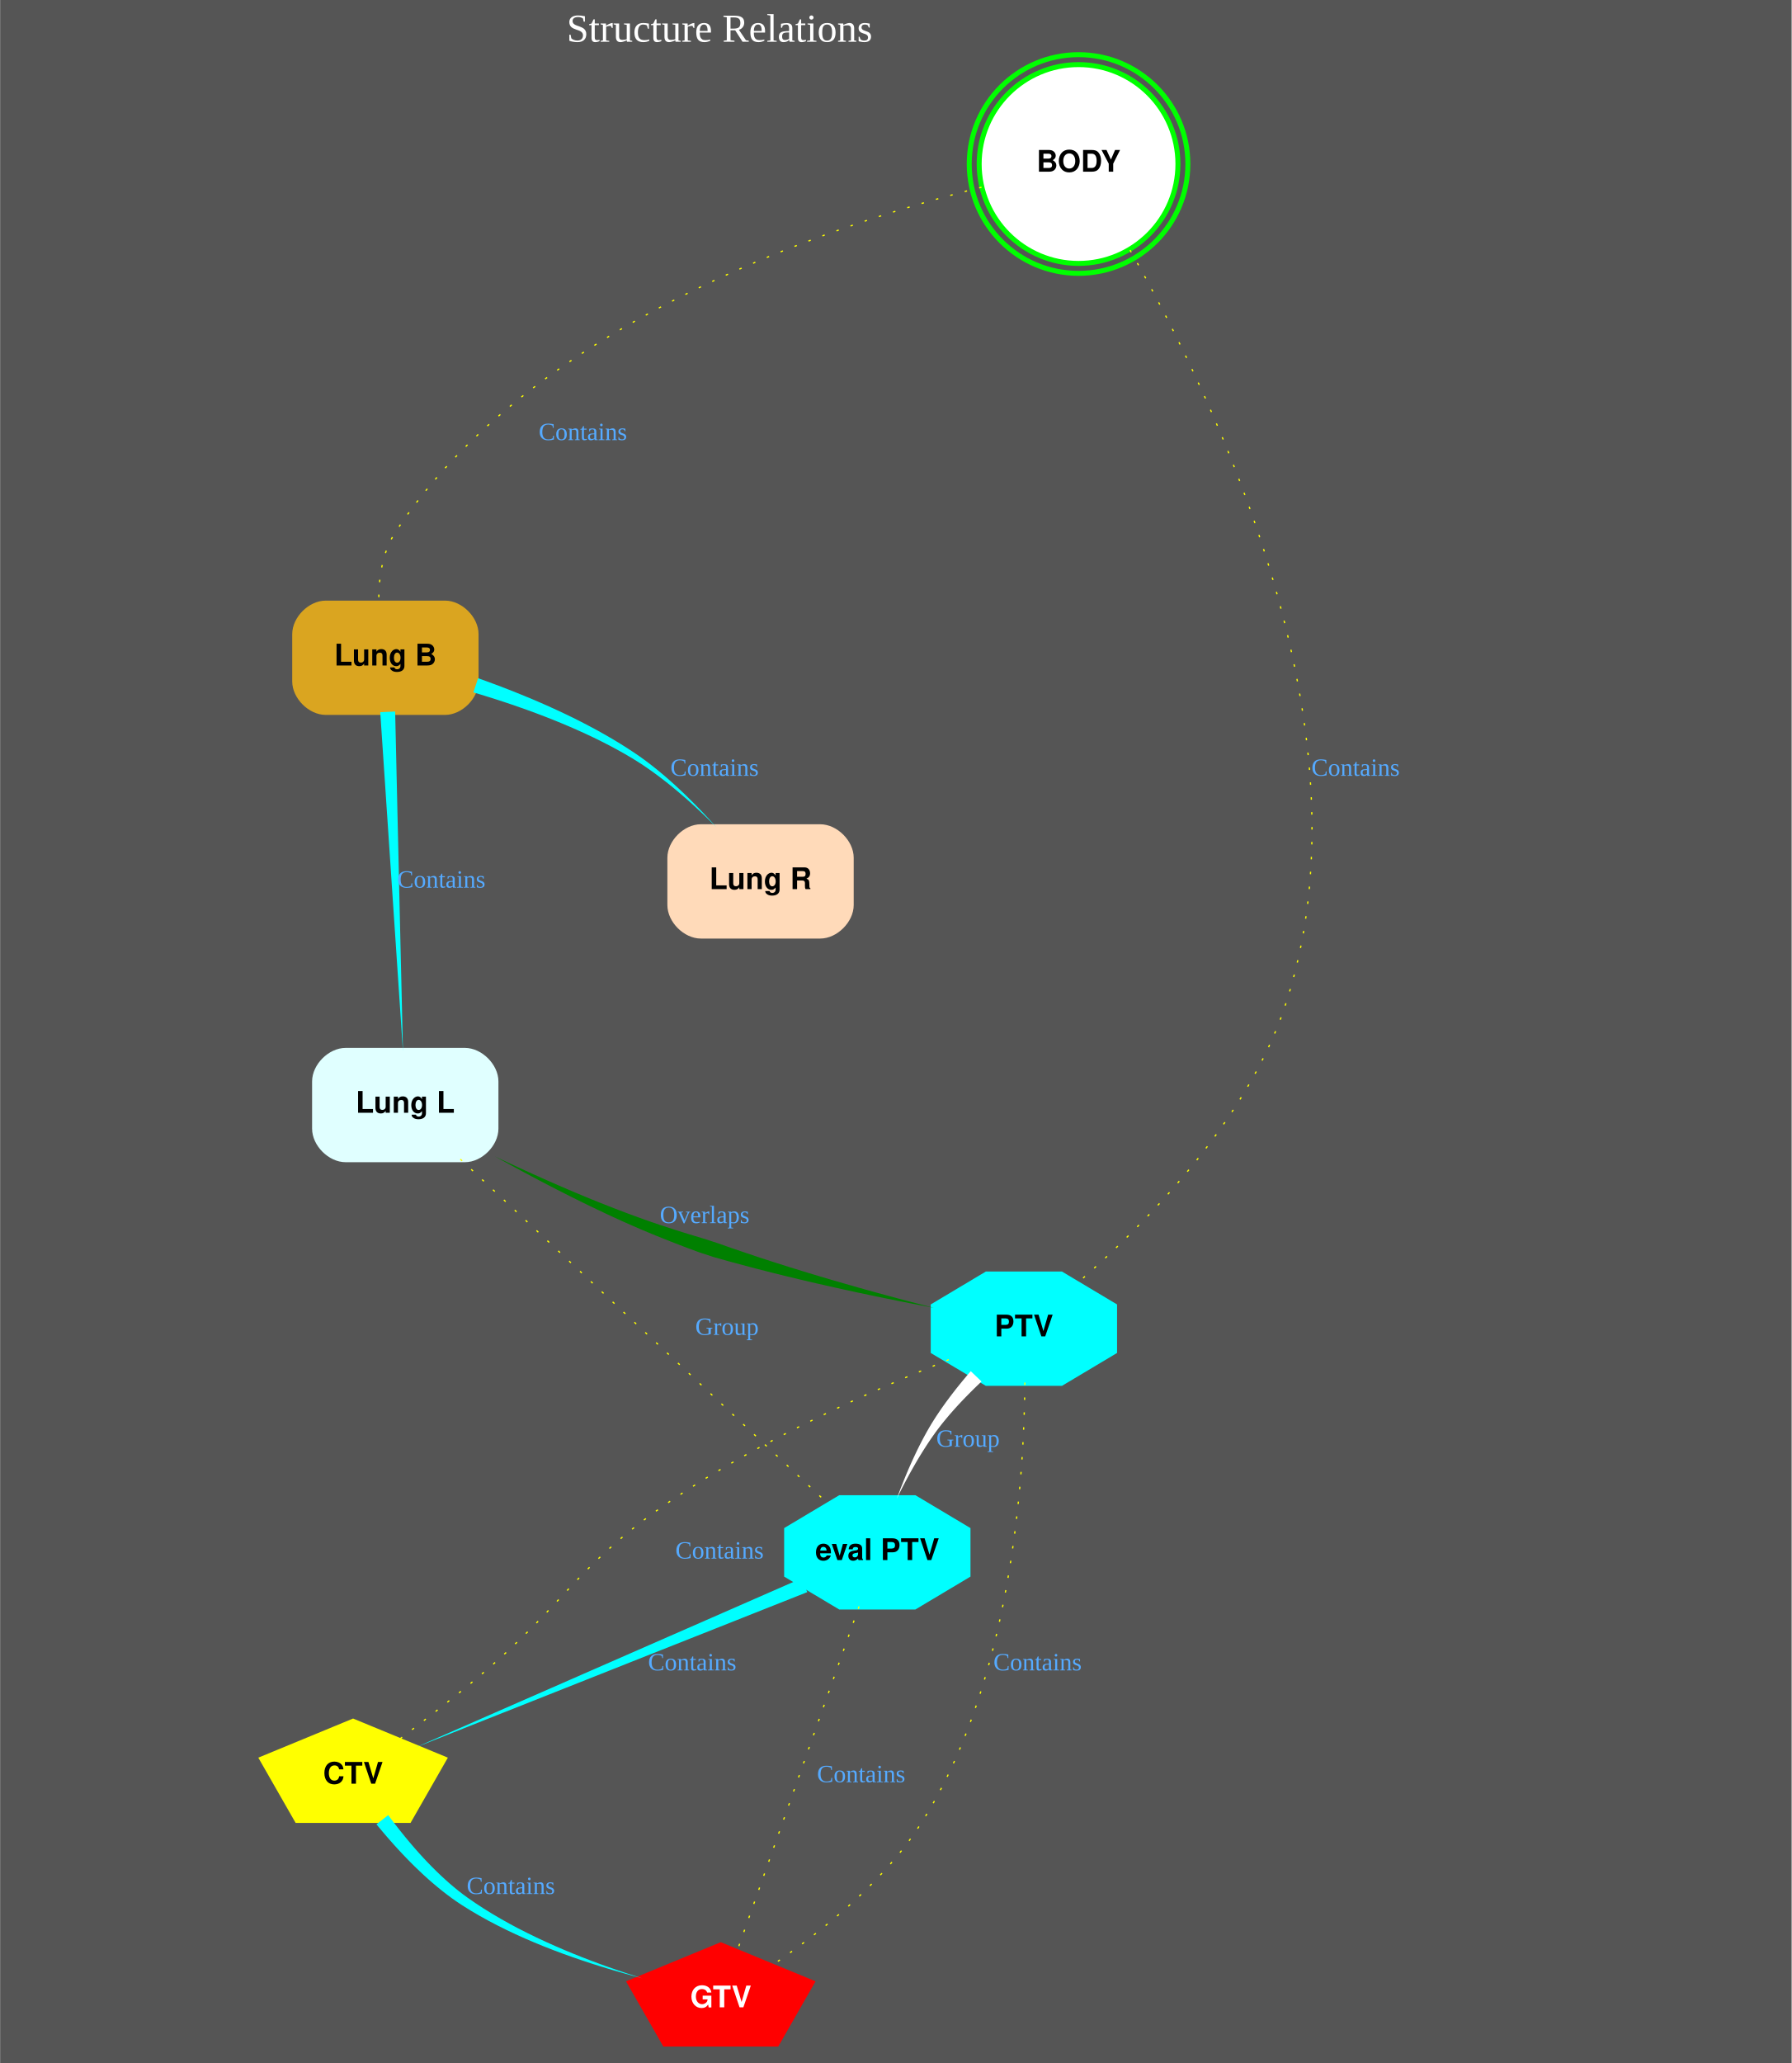
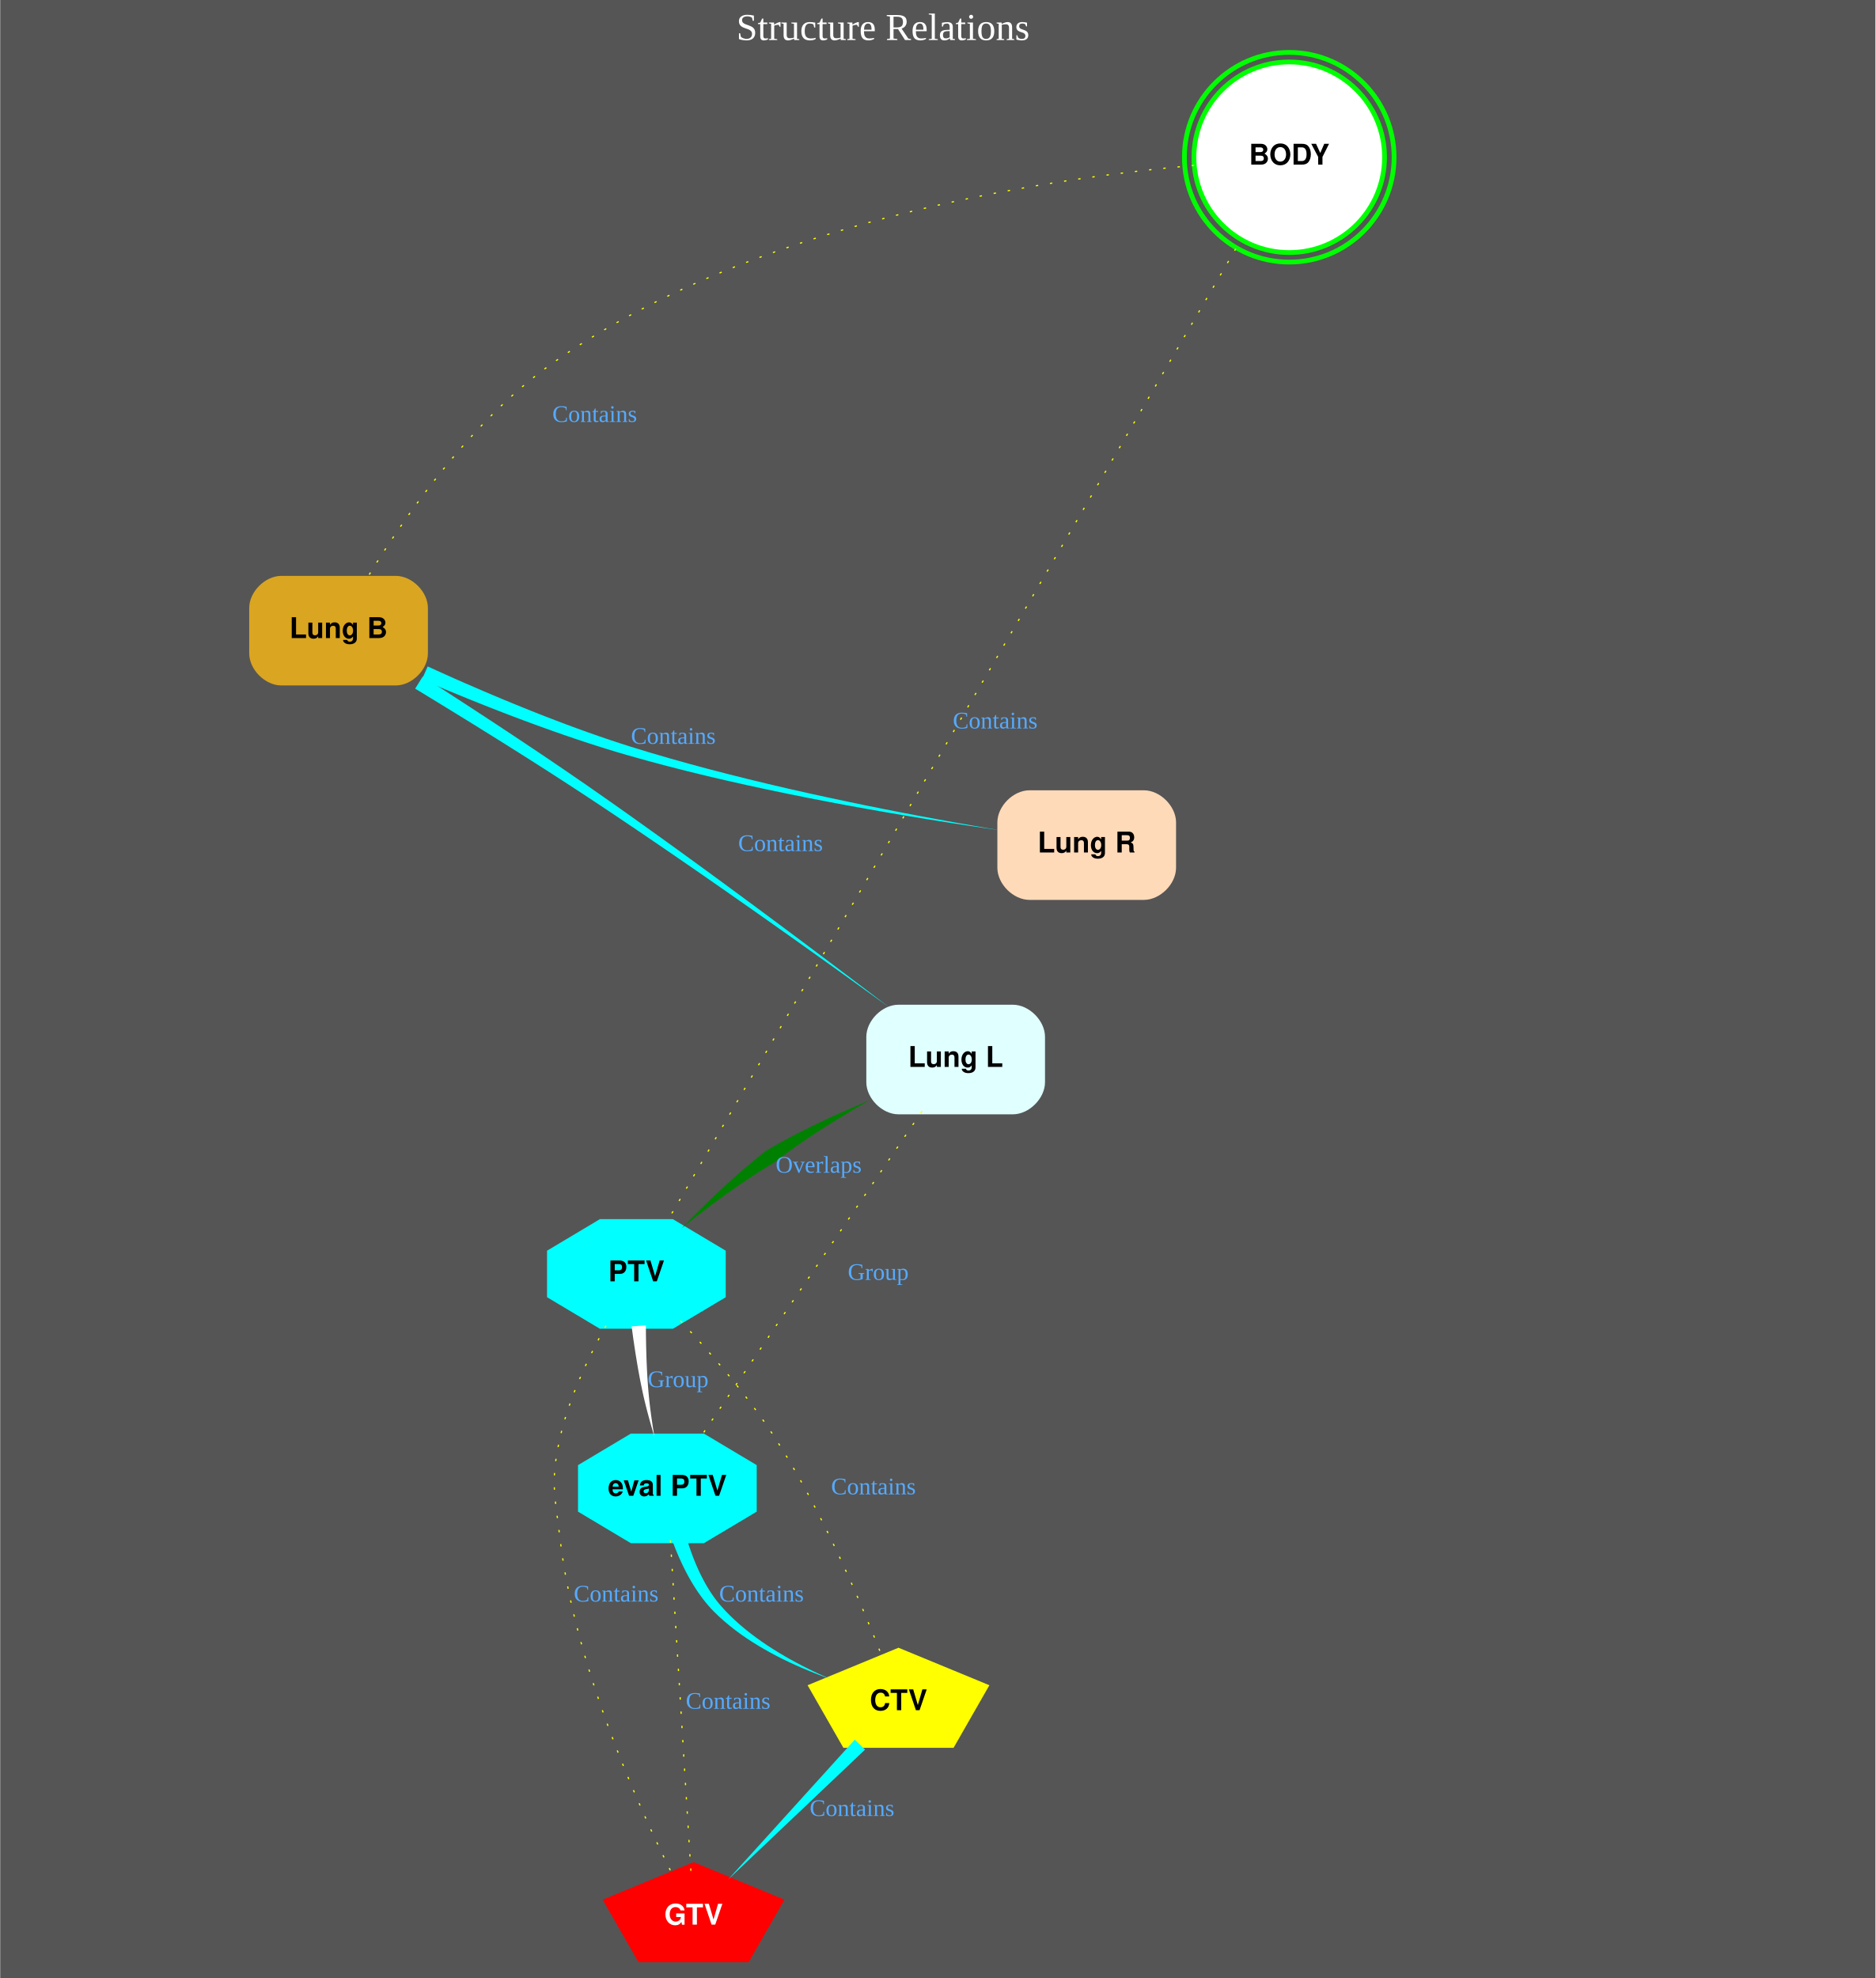
- <svg xmlns="http://www.w3.org/2000/svg" xmlns:xlink="http://www.w3.org/1999/xlink" width="721pt" height="830pt" viewBox="0.00 0.00 721.06 830.20">
+ <svg xmlns="http://www.w3.org/2000/svg" xmlns:xlink="http://www.w3.org/1999/xlink" width="787pt" height="830pt" viewBox="0.00 0.00 787.00 830.20">
  <g id="graph0" class="graph" transform="scale(1 1) rotate(0) translate(4 826.2)">
-     <polygon fill="#555555" stroke="transparent" points="-4,4 -4,-826.2 717.06,-826.2 717.06,4 -4,4" />
-     <text text-anchor="middle" x="285.56" y="-809.4" font-family="Helvetica,,Arial,sans-serif" font-size="16.00" fill="white">Structure Relations</text>
+     <polygon fill="#555555" stroke="transparent" points="-4,4 -4,-826.2 783,-826.2 783,4 -4,4" />
+     <text text-anchor="middle" x="366.5" y="-809.4" font-family="Helvetica,,Arial,sans-serif" font-size="16.00" fill="white">Structure Relations</text>
    <g id="node1" class="node">
      <g id="a_node1">
        <a xlink:title="ID: BODY&#13;ROI: 1&#13;&#13;DICOM Type EXTERNAL&#13;Code: BODY&#13;Label: Body&#13;Scheme: 99VMS_STRUCTCODE&#13;Volume: 28951.626 cc&#13;Length: 33.8 cm&#13;Range: (&#13;10.6cm, -23.2cm)">
-           <ellipse fill="white" stroke="#00ff00" stroke-width="2" cx="430.06" cy="-760.2" rx="40" ry="40" />
-           <ellipse fill="none" stroke="#00ff00" stroke-width="2" cx="430.06" cy="-760.2" rx="44" ry="44" />
-           <text text-anchor="middle" x="430.06" y="-757.1" font-family="Helvetica,sans-Serif" font-weight="bold" font-size="12.00" fill="#000000">BODY</text>
+           <ellipse fill="white" stroke="#00ff00" stroke-width="2" cx="537" cy="-760.2" rx="40" ry="40" />
+           <ellipse fill="none" stroke="#00ff00" stroke-width="2" cx="537" cy="-760.2" rx="44" ry="44" />
+           <text text-anchor="middle" x="537" y="-757.1" font-family="Helvetica,sans-Serif" font-weight="bold" font-size="12.00" fill="#000000">BODY</text>
        </a>
      </g>
    </g>
    <g id="node2" class="node">
      <g id="a_node2">
-         <a xlink:title="ID: Lung L&#13;ROI: 26&#13;&#13;DICOM Type ORGAN&#13;Code: 7310&#13;Label: Left lung&#13;Scheme: FMA&#13;Volume: 1776 cc&#13;Length: 24.2 cm&#13;Range: (5.8cm, -18.4cm)">
-           <path fill="#e0ffff" stroke="#e0ffff" stroke-width="3" d="M183.06,-403C183.06,-403 135.06,-403 135.06,-403 129.06,-403 123.06,-397 123.06,-391 123.06,-391 123.06,-372 123.06,-372 123.06,-366 129.06,-360 135.06,-360 135.06,-360 183.06,-360 183.06,-360 189.06,-360 195.06,-366 195.06,-372 195.06,-372 195.06,-391 195.06,-391 195.06,-397 189.06,-403 183.06,-403" />
-           <text text-anchor="middle" x="159.06" y="-378.4" font-family="Helvetica,sans-Serif" font-weight="bold" font-size="12.00" fill="#000000">Lung L</text>
+         <a xlink:title="ID: GTV&#13;ROI: 38&#13;&#13;DICOM Type GTV&#13;Code: GTVp&#13;Label: Primary Gross Tumor Volume&#13;Scheme: 99VMS_STRUCTCODE&#13;Volume: 8.03 cc&#13;Length: 2.6 &#13;cm&#13;Range: (-0.4cm, -3cm)">
+           <polygon fill="#ff0000" stroke="#ff0000" stroke-width="3" points="323,-28.14 287,-43 251,-28.14 264.75,-4.11 309.25,-4.11 323,-28.14" />
+           <text text-anchor="middle" x="287" y="-18.4" font-family="Helvetica,sans-Serif" font-weight="bold" font-size="12.00" fill="#ffffff">GTV</text>
        </a>
      </g>
    </g>
    <g id="node3" class="node">
      <g id="a_node3">
-         <a xlink:title="ID: Lung R&#13;ROI: 27&#13;&#13;DICOM Type ORGAN&#13;Code: 7309&#13;Label: Right lung&#13;Scheme: FMA&#13;Volume: 2556.676 cc&#13;Length: 23.8 cm&#13;Range: (6.6cm, &#13;-17.2cm)">
-           <path fill="#ffdab9" stroke="#ffdab9" stroke-width="3" d="M326.06,-493C326.06,-493 278.06,-493 278.06,-493 272.06,-493 266.06,-487 266.06,-481 266.06,-481 266.06,-462 266.06,-462 266.06,-456 272.06,-450 278.06,-450 278.06,-450 326.06,-450 326.06,-450 332.06,-450 338.06,-456 338.06,-462 338.06,-462 338.06,-481 338.06,-481 338.06,-487 332.06,-493 326.06,-493" />
-           <text text-anchor="middle" x="302.06" y="-468.4" font-family="Helvetica,sans-Serif" font-weight="bold" font-size="12.00" fill="#000000">Lung R</text>
+         <a xlink:title="ID: CTV&#13;ROI: 24&#13;&#13;DICOM Type GTV&#13;Code: ITV&#13;Label: Internal Target Volume&#13;Scheme: 99VMS_STRUCTCODE&#13;Volume: 34.45 cc&#13;Length: 3.6 cm&#13;&#13;Range: (0cm, -3.6cm)">
+           <polygon fill="#ffff00" stroke="#ffff00" stroke-width="3" points="409,-118.14 373,-133 337,-118.14 350.75,-94.11 395.25,-94.11 409,-118.14" />
+           <text text-anchor="middle" x="373" y="-108.4" font-family="Helvetica,sans-Serif" font-weight="bold" font-size="12.00" fill="#000000">CTV</text>
        </a>
      </g>
    </g>
    <g id="node4" class="node">
      <g id="a_node4">
-         <a xlink:title="ID: Lung B&#13;ROI: 25&#13;&#13;DICOM Type ORGAN&#13;Code: 68877&#13;Label: Pair of lungs&#13;Scheme: FMA&#13;Volume: 4332.676 cc&#13;Length: 25 cm&#13;Range: (6.6cm, &#13;-18.4cm)">
-           <path fill="#daa520" stroke="#daa520" stroke-width="3" d="M175.06,-583C175.06,-583 127.06,-583 127.06,-583 121.06,-583 115.06,-577 115.06,-571 115.06,-571 115.06,-552 115.06,-552 115.06,-546 121.06,-540 127.06,-540 127.06,-540 175.06,-540 175.06,-540 181.06,-540 187.06,-546 187.06,-552 187.06,-552 187.06,-571 187.06,-571 187.06,-577 181.06,-583 175.06,-583" />
-           <text text-anchor="middle" x="151.06" y="-558.4" font-family="Helvetica,sans-Serif" font-weight="bold" font-size="12.00" fill="#000000">Lung B</text>
+         <a xlink:title="ID: PTV&#13;ROI: 30&#13;&#13;DICOM Type PTV&#13;Code: PTVp&#13;Label: Primary Planning Target Volume&#13;Scheme: 99VMS_STRUCTCODE&#13;Volume: 74.649 cc&#13;Length: &#13;4.6 cm&#13;Range: (0.6cm, -4.0cm)">
+           <polygon fill="#00ffff" stroke="#00ffff" stroke-width="3" points="299,-282.59 299,-300.41 277.91,-313 248.09,-313 227,-300.41 227,-282.59 248.09,-270 277.91,-270 299,-282.59" />
+           <text text-anchor="middle" x="263" y="-288.4" font-family="Helvetica,sans-Serif" font-weight="bold" font-size="12.00" fill="#000000">PTV</text>
        </a>
      </g>
    </g>
-     <g id="edge3" class="edge">
-       <path fill="none" stroke="yellow" stroke-width="0.5" stroke-dasharray="1,5" d="M391,-750.85C329.13,-735.36 209.96,-695.8 155.06,-612 149.58,-603.63 148.24,-592.69 148.42,-583.21" />
-       <text text-anchor="middle" x="230.56" y="-649.1" font-family="Times New Roman,serif" font-size="10.00" fill="#55aaff">Contains</text>
+     <g id="edge29" class="edge">
+       <path fill="none" stroke="yellow" stroke-width="0.5" stroke-dasharray="1,5" d="M514.58,-721.84C459.43,-627.5 318.55,-386.52 275.61,-313.07" />
+       <text text-anchor="middle" x="413.59" y="-520.46" font-family="Times New Roman,serif" font-size="10.00" fill="#55aaff">Contains</text>
+     </g>
+     <g id="node5" class="node">
+       <g id="a_node5">
+         <a xlink:title="ID: eval PTV&#13;ROI: 41&#13;&#13;DICOM Type PTV&#13;Code: PTVp&#13;Label: Primary Planning Target Volume&#13;Scheme: 99VMS_STRUCTCODE&#13;Volume: 74.649 cc&#13;&#13;Length: 4.6 cm&#13;Range: (0.6cm, -4.0cm)">
+           <polygon fill="#00ffff" stroke="#00ffff" stroke-width="3" points="312,-192.59 312,-210.41 290.91,-223 261.09,-223 240,-210.41 240,-192.59 261.09,-180 290.91,-180 312,-192.59" />
+           <text text-anchor="middle" x="276" y="-198.4" font-family="Helvetica,sans-Serif" font-weight="bold" font-size="12.00" fill="#000000">eval PTV</text>
+         </a>
+       </g>
    </g>
    <g id="node6" class="node">
      <g id="a_node6">
-         <a xlink:title="ID: GTV&#13;ROI: 38&#13;&#13;DICOM Type GTV&#13;Code: GTVp&#13;Label: Primary Gross Tumor Volume&#13;Scheme: 99VMS_STRUCTCODE&#13;Volume: 8.03 cc&#13;Length: 2.6 &#13;cm&#13;Range: (-0.4cm, -3cm)">
-           <polygon fill="#ff0000" stroke="#ff0000" stroke-width="3" points="322.06,-28.14 286.06,-43 250.06,-28.14 263.81,-4.11 308.31,-4.11 322.06,-28.14" />
-           <text text-anchor="middle" x="286.06" y="-18.4" font-family="Helvetica,sans-Serif" font-weight="bold" font-size="12.00" fill="#ffffff">GTV</text>
+         <a xlink:title="ID: Lung L&#13;ROI: 26&#13;&#13;DICOM Type ORGAN&#13;Code: 7310&#13;Label: Left lung&#13;Scheme: FMA&#13;Volume: 1776 cc&#13;Length: 24.2 cm&#13;Range: (5.8cm, -18.4cm)">
+           <path fill="#e0ffff" stroke="#e0ffff" stroke-width="3" d="M421,-403C421,-403 373,-403 373,-403 367,-403 361,-397 361,-391 361,-391 361,-372 361,-372 361,-366 367,-360 373,-360 373,-360 421,-360 421,-360 427,-360 433,-366 433,-372 433,-372 433,-391 433,-391 433,-397 427,-403 421,-403" />
+           <text text-anchor="middle" x="397" y="-378.4" font-family="Helvetica,sans-Serif" font-weight="bold" font-size="12.00" fill="#000000">Lung L</text>
        </a>
      </g>
    </g>
    <g id="node7" class="node">
      <g id="a_node7">
-         <a xlink:title="ID: CTV&#13;ROI: 24&#13;&#13;DICOM Type GTV&#13;Code: ITV&#13;Label: Internal Target Volume&#13;Scheme: 99VMS_STRUCTCODE&#13;Volume: 34.45 cc&#13;Length: 3.6 cm&#13;&#13;Range: (0cm, -3.6cm)">
-           <polygon fill="#ffff00" stroke="#ffff00" stroke-width="3" points="174.06,-118.14 138.06,-133 102.06,-118.14 115.81,-94.11 160.31,-94.11 174.06,-118.14" />
-           <text text-anchor="middle" x="138.06" y="-108.4" font-family="Helvetica,sans-Serif" font-weight="bold" font-size="12.00" fill="#000000">CTV</text>
+         <a xlink:title="ID: Lung R&#13;ROI: 27&#13;&#13;DICOM Type ORGAN&#13;Code: 7309&#13;Label: Right lung&#13;Scheme: FMA&#13;Volume: 2556.676 cc&#13;Length: 23.8 cm&#13;Range: (6.6cm, &#13;-17.2cm)">
+           <path fill="#ffdab9" stroke="#ffdab9" stroke-width="3" d="M476,-493C476,-493 428,-493 428,-493 422,-493 416,-487 416,-481 416,-481 416,-462 416,-462 416,-456 422,-450 428,-450 428,-450 476,-450 476,-450 482,-450 488,-456 488,-462 488,-462 488,-481 488,-481 488,-487 482,-493 476,-493" />
+           <text text-anchor="middle" x="452" y="-468.4" font-family="Helvetica,sans-Serif" font-weight="bold" font-size="12.00" fill="#000000">Lung R</text>
        </a>
      </g>
    </g>
    <g id="node8" class="node">
      <g id="a_node8">
-         <a xlink:title="ID: PTV&#13;ROI: 30&#13;&#13;DICOM Type PTV&#13;Code: PTVp&#13;Label: Primary Planning Target Volume&#13;Scheme: 99VMS_STRUCTCODE&#13;Volume: 74.649 cc&#13;Length: &#13;4.6 cm&#13;Range: (0.6cm, -4.0cm)">
-           <polygon fill="#00ffff" stroke="#00ffff" stroke-width="3" points="444.06,-282.59 444.06,-300.41 422.97,-313 393.15,-313 372.06,-300.41 372.06,-282.59 393.15,-270 422.97,-270 444.06,-282.59" />
-           <text text-anchor="middle" x="408.06" y="-288.4" font-family="Helvetica,sans-Serif" font-weight="bold" font-size="12.00" fill="#000000">PTV</text>
+         <a xlink:title="ID: Lung B&#13;ROI: 25&#13;&#13;DICOM Type ORGAN&#13;Code: 68877&#13;Label: Pair of lungs&#13;Scheme: FMA&#13;Volume: 4332.676 cc&#13;Length: 25 cm&#13;Range: (6.6cm, &#13;-18.4cm)">
+           <path fill="#daa520" stroke="#daa520" stroke-width="3" d="M162,-583C162,-583 114,-583 114,-583 108,-583 102,-577 102,-571 102,-571 102,-552 102,-552 102,-546 108,-540 114,-540 114,-540 162,-540 162,-540 168,-540 174,-546 174,-552 174,-552 174,-571 174,-571 174,-577 168,-583 162,-583" />
+           <text text-anchor="middle" x="138" y="-558.4" font-family="Helvetica,sans-Serif" font-weight="bold" font-size="12.00" fill="#000000">Lung B</text>
        </a>
      </g>
    </g>
-     <g id="edge7" class="edge">
-       <path fill="none" stroke="yellow" stroke-width="0.5" stroke-dasharray="1,5" d="M450.77,-725.56C485.84,-664.15 549.67,-530.2 513.06,-421 497.31,-374.02 455.32,-332.16 429.47,-309.75" />
-       <text text-anchor="middle" x="541.56" y="-514" font-family="Times New Roman,serif" font-size="10.00" fill="#55aaff">Contains</text>
+     <g id="edge25" class="edge">
+       <path fill="none" stroke="yellow" stroke-width="0.5" stroke-dasharray="1,5" d="M497.08,-756.79C434.19,-751.22 310.64,-732.91 227,-673.2 192.88,-648.84 164.83,-608.02 149.83,-583.34" />
+       <text text-anchor="middle" x="245.5" y="-649.1" font-family="Times New Roman,serif" font-size="10.00" fill="#55aaff">Contains</text>
    </g>
-     <g id="node9" class="node">
-       <g id="a_node9">
-         <a xlink:title="ID: eval PTV&#13;ROI: 41&#13;&#13;DICOM Type PTV&#13;Code: PTVp&#13;Label: Primary Planning Target Volume&#13;Scheme: 99VMS_STRUCTCODE&#13;Volume: 74.649 cc&#13;&#13;Length: 4.6 cm&#13;Range: (0.6cm, -4.0cm)">
-           <polygon fill="#00ffff" stroke="#00ffff" stroke-width="3" points="385.06,-192.59 385.06,-210.41 363.97,-223 334.15,-223 313.06,-210.41 313.06,-192.59 334.15,-180 363.97,-180 385.06,-192.59" />
-           <text text-anchor="middle" x="349.06" y="-198.4" font-family="Helvetica,sans-Serif" font-weight="bold" font-size="12.00" fill="#000000">eval PTV</text>
-         </a>
-       </g>
+     <g id="edge31" class="edge">
+       <polygon fill="cyan" stroke="transparent" stroke-width="6" points="358.97,-91.85 356.42,-89.43 353.75,-86.91 350.99,-84.28 348.14,-81.58 345.21,-78.8 342.22,-75.97 339.19,-73.09 336.12,-70.17 333.03,-67.24 329.92,-64.3 326.83,-61.36 323.75,-58.44 320.71,-55.55 317.71,-52.7 314.76,-49.91 311.89,-47.19 309.11,-44.54 306.42,-41.99 303.84,-39.55 301.39,-37.22 301.39,-37.22 303.66,-39.73 306.04,-42.36 308.53,-45.11 311.11,-47.95 313.77,-50.89 316.49,-53.89 319.27,-56.96 322.09,-60.07 324.93,-63.21 327.8,-66.37 330.67,-69.54 333.53,-72.7 336.37,-75.84 339.18,-78.94 341.95,-81.99 344.65,-84.98 347.29,-87.9 349.85,-90.72 352.32,-93.44 354.67,-96.04 358.97,-91.85" />
+       <text text-anchor="middle" x="353.5" y="-64" font-family="Times New Roman,serif" font-size="10.00" fill="#55aaff">Contains</text>
+     </g>
+     <g id="edge32" class="edge">
+       <path fill="none" stroke="yellow" stroke-width="0.5" stroke-dasharray="1,5" d="M250.23,-269.79C243.02,-256.86 234.73,-239.57 231,-223 226.8,-204.36 228.74,-198.98 231,-180 237.38,-126.4 264.05,-67.54 278.16,-39.37" />
+       <text text-anchor="middle" x="254.5" y="-154" font-family="Times New Roman,serif" font-size="10.00" fill="#55aaff">Contains</text>
+     </g>
+     <g id="edge33" class="edge">
+       <path fill="none" stroke="yellow" stroke-width="0.5" stroke-dasharray="1,5" d="M281.49,-271.82C293.69,-258.85 309.49,-240.77 321,-223 340.83,-192.39 357.49,-153.03 366.28,-130.5" />
+       <text text-anchor="middle" x="362.5" y="-199" font-family="Times New Roman,serif" font-size="10.00" fill="#55aaff">Contains</text>
+     </g>
+     <g id="edge34" class="edge">
+       <polygon fill="white" stroke="transparent" stroke-width="6" points="266.98,-269.92 266.99,-268.57 267,-267.21 267.01,-265.82 267.03,-264.42 267.06,-263.01 267.08,-261.57 267.12,-260.13 267.16,-258.68 267.2,-257.22 267.25,-255.75 267.31,-254.28 267.37,-252.8 267.44,-251.33 267.52,-249.86 267.6,-248.39 267.7,-246.93 267.8,-245.48 267.9,-244.03 268.02,-242.6 268.15,-241.18 268.23,-240.3 268.32,-239.41 268.41,-238.52 268.51,-237.62 268.61,-236.72 268.72,-235.81 268.83,-234.9 268.95,-233.99 269.07,-233.08 269.19,-232.17 269.32,-231.25 269.45,-230.34 269.58,-229.43 269.72,-228.52 269.85,-227.62 269.99,-226.72 270.14,-225.82 270.28,-224.93 270.42,-224.05 270.57,-223.17 270.57,-223.17 270.31,-224.02 270.06,-224.88 269.8,-225.75 269.55,-226.62 269.29,-227.5 269.04,-228.38 268.79,-229.26 268.54,-230.15 268.3,-231.04 268.06,-231.94 267.82,-232.83 267.58,-233.72 267.35,-234.62 267.12,-235.51 266.9,-236.41 266.68,-237.3 266.46,-238.18 266.25,-239.07 266.05,-239.95 265.85,-240.82 265.55,-242.23 265.25,-243.65 264.95,-245.09 264.66,-246.53 264.38,-247.99 264.11,-249.45 263.84,-250.92 263.58,-252.39 263.33,-253.86 263.09,-255.33 262.85,-256.79 262.61,-258.26 262.39,-259.71 262.17,-261.15 261.96,-262.59 261.75,-264 261.55,-265.41 261.36,-266.8 261.18,-268.16 261,-269.5 266.98,-269.92" />
+       <text text-anchor="middle" x="280.5" y="-244" font-family="Times New Roman,serif" font-size="10.00" fill="#55aaff">Group</text>
+     </g>
+     <g id="edge35" class="edge">
+       <path fill="none" stroke="yellow" stroke-width="0.5" stroke-dasharray="1,5" d="M277.28,-179.73C279.45,-144.7 283.79,-74.42 285.86,-40.99" />
+       <text text-anchor="middle" x="301.5" y="-109" font-family="Times New Roman,serif" font-size="10.00" fill="#55aaff">Contains</text>
+     </g>
+     <g id="edge36" class="edge">
+       <polygon fill="cyan" stroke="transparent" stroke-width="6" points="284.01,-180.84 284.45,-179.38 284.92,-177.92 285.42,-176.44 285.94,-174.95 286.49,-173.45 287.06,-171.95 287.67,-170.45 288.3,-168.94 288.97,-167.45 289.66,-165.96 290.39,-164.48 291.15,-163.02 291.93,-161.58 292.75,-160.16 293.61,-158.77 294.49,-157.4 295.41,-156.07 296.37,-154.77 297.36,-153.51 298.38,-152.29 300.25,-150.23 302.21,-148.22 304.25,-146.27 306.36,-144.37 308.55,-142.52 310.79,-140.73 313.1,-138.99 315.44,-137.31 317.83,-135.68 320.25,-134.11 322.7,-132.59 325.16,-131.13 327.64,-129.72 330.12,-128.37 332.6,-127.07 335.07,-125.82 337.52,-124.63 339.94,-123.49 342.34,-122.41 344.69,-121.38 344.69,-121.38 342.27,-122.25 339.81,-123.17 337.31,-124.15 334.77,-125.18 332.22,-126.26 329.64,-127.4 327.06,-128.59 324.47,-129.84 321.89,-131.15 319.31,-132.52 316.76,-133.95 314.22,-135.44 311.72,-136.99 309.25,-138.6 306.83,-140.28 304.46,-142.03 302.15,-143.84 299.9,-145.73 297.72,-147.68 295.62,-149.71 294.42,-150.95 293.27,-152.24 292.15,-153.56 291.06,-154.93 290.02,-156.33 289.01,-157.75 288.03,-159.21 287.09,-160.68 286.18,-162.18 285.31,-163.69 284.47,-165.21 283.67,-166.74 282.89,-168.28 282.15,-169.82 281.44,-171.36 280.75,-172.89 280.1,-174.42 279.48,-175.93 278.89,-177.43 278.33,-178.9 284.01,-180.84" />
+       <text text-anchor="middle" x="315.5" y="-154" font-family="Times New Roman,serif" font-size="10.00" fill="#55aaff">Contains</text>
+     </g>
+     <g id="edge3" class="edge">
+       <polygon fill="green" stroke="transparent" stroke-width="6" points="360.83,-364.36 358.94,-363.28 357.03,-362.17 355.1,-361.05 353.16,-359.9 351.21,-358.74 349.26,-357.56 347.29,-356.36 345.33,-355.14 343.37,-353.91 341.41,-352.67 339.45,-351.41 337.51,-350.14 335.58,-348.85 333.66,-347.56 331.75,-346.26 329.87,-344.94 328.01,-343.62 326.17,-342.29 324.36,-340.96 322.59,-339.62 320.6,-338.13 318.45,-336.83 316.29,-335.5 314.13,-334.13 311.98,-332.73 309.82,-331.31 307.68,-329.86 305.54,-328.39 303.42,-326.91 301.32,-325.42 299.24,-323.92 297.18,-322.41 295.15,-320.91 293.14,-319.41 291.17,-317.91 289.24,-316.43 287.35,-314.96 285.5,-313.51 283.7,-312.08 281.94,-310.68 281.94,-310.68 283.51,-312.29 285.12,-313.93 286.78,-315.61 288.48,-317.3 290.21,-319.02 291.99,-320.75 293.79,-322.5 295.63,-324.26 297.5,-326.02 299.39,-327.78 301.31,-329.54 303.25,-331.29 305.21,-333.03 307.18,-334.76 309.17,-336.47 311.18,-338.16 313.19,-339.82 315.21,-341.45 317.23,-343.05 319.41,-344.38 321.39,-345.52 323.4,-346.64 325.43,-347.75 327.47,-348.85 329.54,-349.94 331.62,-351.01 333.71,-352.06 335.81,-353.11 337.92,-354.14 340.03,-355.15 342.15,-356.15 344.26,-357.13 346.37,-358.09 348.47,-359.04 350.57,-359.97 352.66,-360.89 354.73,-361.78 356.78,-362.66 358.82,-363.52 360.83,-364.36 360.83,-364.36" />
+       <text text-anchor="middle" x="339.5" y="-334" font-family="Times New Roman,serif" font-size="10.00" fill="#55aaff">Overlaps</text>
+     </g>
+     <g id="edge4" class="edge">
+       <path fill="none" stroke="yellow" stroke-width="0.5" stroke-dasharray="1,5" d="M382.9,-359.83C373.79,-346.47 361.69,-328.71 351,-313 329.75,-281.75 305.15,-245.5 290.09,-223.28" />
+       <text text-anchor="middle" x="364.5" y="-289" font-family="Times New Roman,serif" font-size="10.00" fill="#55aaff">Group</text>
+     </g>
+     <g id="edge10" class="edge">
+       <polygon fill="cyan" stroke="transparent" stroke-width="6" points="173.33,-542.25 176.5,-540.22 179.76,-538.12 183.11,-535.96 186.52,-533.75 190.01,-531.49 193.55,-529.18 197.14,-526.83 200.78,-524.45 204.45,-522.04 208.15,-519.59 211.87,-517.13 215.61,-514.64 219.35,-512.14 223.09,-509.63 226.82,-507.12 230.53,-504.6 234.22,-502.08 237.88,-499.57 241.51,-497.08 245.08,-494.59 251.76,-489.92 258.51,-485.16 265.3,-480.32 272.12,-475.44 278.95,-470.52 285.77,-465.58 292.57,-460.63 299.31,-455.69 305.98,-450.78 312.57,-445.92 319.05,-441.11 325.41,-436.38 331.62,-431.74 337.67,-427.2 343.53,-422.79 349.19,-418.52 354.63,-414.41 359.83,-410.47 364.77,-406.71 369.43,-403.16 369.43,-403.16 364.68,-406.59 359.65,-410.22 354.36,-414.04 348.82,-418.01 343.05,-422.14 337.08,-426.4 330.92,-430.78 324.6,-435.26 318.13,-439.83 311.53,-444.48 304.83,-449.17 298.04,-453.91 291.18,-458.68 284.27,-463.45 277.33,-468.22 270.39,-472.96 263.46,-477.67 256.55,-482.32 249.7,-486.91 242.92,-491.41 239.29,-493.79 235.62,-496.19 231.91,-498.6 228.17,-501.02 224.4,-503.44 220.61,-505.86 216.82,-508.27 213.02,-510.67 209.24,-513.05 205.46,-515.42 201.71,-517.76 197.98,-520.08 194.3,-522.37 190.65,-524.62 187.06,-526.83 183.53,-529 180.07,-531.12 176.68,-533.19 173.37,-535.21 170.15,-537.17 173.33,-542.25" />
+       <text text-anchor="middle" x="323.5" y="-469" font-family="Times New Roman,serif" font-size="10.00" fill="#55aaff">Contains</text>
    </g>
    <g id="edge11" class="edge">
-       <polygon fill="green" stroke="transparent" stroke-width="6" points="195.13,-360.85 198.09,-359.45 201.12,-358.02 204.22,-356.59 207.38,-355.13 210.6,-353.67 213.86,-352.21 217.17,-350.74 220.52,-349.27 223.9,-347.81 227.31,-346.36 230.75,-344.92 234.2,-343.5 237.67,-342.1 241.15,-340.73 244.63,-339.38 248.1,-338.06 251.57,-336.78 255.02,-335.53 258.45,-334.33 261.86,-333.17 267.48,-331.34 273.18,-329.55 278.96,-327.81 284.73,-325.95 290.49,-323.92 296.28,-321.95 302.08,-320.01 307.88,-318.13 313.66,-316.3 319.42,-314.52 325.13,-312.79 330.77,-311.12 336.34,-309.51 341.81,-307.95 347.17,-306.45 352.41,-305.02 357.51,-303.64 362.45,-302.33 367.22,-301.09 371.81,-299.91 371.81,-299.91 367.16,-300.79 362.31,-301.73 357.29,-302.72 352.11,-303.77 346.79,-304.87 341.33,-306.02 335.76,-307.23 330.09,-308.49 324.33,-309.8 318.51,-311.16 312.63,-312.57 306.71,-314.04 300.77,-315.55 294.82,-317.12 288.88,-318.73 282.95,-320.4 277.14,-322.32 271.43,-324.44 265.8,-326.62 260.26,-328.83 256.89,-330.22 253.5,-331.65 250.1,-333.13 246.69,-334.64 243.28,-336.19 239.88,-337.77 236.48,-339.38 233.09,-341 229.72,-342.65 226.37,-344.31 223.05,-345.98 219.76,-347.66 216.5,-349.34 213.28,-351.02 210.12,-352.69 207,-354.36 203.94,-356.01 200.93,-357.65 198,-359.26 195.13,-360.85 195.13,-360.85" />
-       <text text-anchor="middle" x="279.56" y="-334" font-family="Times New Roman,serif" font-size="10.00" fill="#55aaff">Overlaps</text>
-     </g>
-     <g id="edge12" class="edge">
-       <path fill="none" stroke="yellow" stroke-width="0.5" stroke-dasharray="1,5" d="M181.23,-359.73C218.82,-324.52 294.43,-253.68 329.88,-220.46" />
-       <text text-anchor="middle" x="288.56" y="-289" font-family="Times New Roman,serif" font-size="10.00" fill="#55aaff">Group</text>
-     </g>
-     <g id="edge18" class="edge">
-       <polygon fill="cyan" stroke="transparent" stroke-width="6" points="154.99,-539.86 155.11,-534.47 155.25,-528.62 155.39,-522.36 155.54,-515.75 155.7,-508.83 155.86,-501.66 156.03,-494.29 156.21,-486.77 156.38,-479.14 156.56,-471.47 156.73,-463.79 156.91,-456.17 157.08,-448.65 157.25,-441.28 157.42,-434.12 157.58,-427.21 157.73,-420.6 157.87,-414.36 158.01,-408.51 158.13,-403.13 158.13,-403.13 157.77,-408.5 157.38,-414.33 156.96,-420.57 156.52,-427.16 156.06,-434.06 155.58,-441.21 155.09,-448.56 154.58,-456.07 154.07,-463.67 153.56,-471.33 153.05,-478.99 152.54,-486.6 152.04,-494.11 151.54,-501.47 151.07,-508.62 150.6,-515.53 150.16,-522.13 149.74,-528.37 149.35,-534.21 148.99,-539.6 154.99,-539.86" />
-       <text text-anchor="middle" x="173.56" y="-469" font-family="Times New Roman,serif" font-size="10.00" fill="#55aaff">Contains</text>
-     </g>
-     <g id="edge19" class="edge">
-       <polygon fill="cyan" stroke="transparent" stroke-width="6" points="188.37,-553.27 191.35,-552.2 194.4,-551.08 197.5,-549.92 200.65,-548.7 203.84,-547.44 207.06,-546.13 210.31,-544.78 213.57,-543.38 216.85,-541.93 220.13,-540.43 223.41,-538.89 226.69,-537.31 229.94,-535.67 233.17,-533.99 236.37,-532.27 239.54,-530.5 242.66,-528.69 245.73,-526.83 248.74,-524.92 251.68,-522.98 253.51,-521.72 255.32,-520.41 257.12,-519.06 258.9,-517.68 260.67,-516.26 262.42,-514.81 264.15,-513.34 265.86,-511.84 267.55,-510.32 269.21,-508.79 270.85,-507.24 272.47,-505.68 274.05,-504.12 275.61,-502.55 277.14,-500.99 278.64,-499.43 280.1,-497.88 281.53,-496.34 282.92,-494.81 284.27,-493.31 284.27,-493.31 282.84,-494.74 281.37,-496.19 279.87,-497.65 278.33,-499.12 276.75,-500.59 275.15,-502.07 273.52,-503.55 271.86,-505.02 270.17,-506.48 268.46,-507.93 266.73,-509.37 264.97,-510.79 263.2,-512.18 261.41,-513.55 259.61,-514.89 257.79,-516.2 255.97,-517.47 254.13,-518.7 252.29,-519.88 250.44,-521.02 247.44,-522.79 244.37,-524.51 241.26,-526.18 238.09,-527.8 234.88,-529.38 231.64,-530.91 228.37,-532.39 225.08,-533.83 221.78,-535.22 218.47,-536.57 215.16,-537.87 211.85,-539.13 208.56,-540.34 205.29,-541.5 202.05,-542.63 198.85,-543.7 195.68,-544.73 192.56,-545.72 189.5,-546.67 186.49,-547.57 188.37,-553.27" />
-       <text text-anchor="middle" x="283.56" y="-514" font-family="Times New Roman,serif" font-size="10.00" fill="#55aaff">Contains</text>
-     </g>
-     <g id="edge31" class="edge">
-       <polygon fill="cyan" stroke="transparent" stroke-width="6" points="152.19,-95.76 153.41,-94.12 154.67,-92.46 155.99,-90.77 157.35,-89.05 158.75,-87.31 160.2,-85.56 161.69,-83.79 163.22,-82.02 164.79,-80.26 166.4,-78.5 168.04,-76.76 169.72,-75.03 171.43,-73.33 173.16,-71.66 174.93,-70.02 176.72,-68.42 178.54,-66.87 180.37,-65.37 182.23,-63.93 184.11,-62.55 187.34,-60.32 190.65,-58.15 194.05,-56.05 197.52,-54.01 201.05,-52.03 204.63,-50.12 208.26,-48.28 211.91,-46.5 215.59,-44.78 219.28,-43.13 222.96,-41.54 226.64,-40.01 230.3,-38.55 233.92,-37.16 237.51,-35.82 241.05,-34.55 244.52,-33.34 247.93,-32.19 251.25,-31.11 254.49,-30.08 254.49,-30.08 251.21,-30.95 247.83,-31.88 244.37,-32.86 240.84,-33.9 237.23,-35.01 233.58,-36.17 229.87,-37.4 226.14,-38.69 222.37,-40.04 218.59,-41.46 214.8,-42.94 211.02,-44.49 207.24,-46.11 203.49,-47.8 199.78,-49.56 196.1,-51.39 192.48,-53.29 188.91,-55.27 185.42,-57.32 182.01,-59.45 179.98,-60.79 177.97,-62.2 175.99,-63.67 174.03,-65.18 172.1,-66.75 170.19,-68.35 168.31,-69.99 166.47,-71.66 164.66,-73.36 162.88,-75.07 161.14,-76.8 159.44,-78.54 157.78,-80.28 156.16,-82.01 154.59,-83.74 153.07,-85.45 151.59,-87.15 150.16,-88.82 148.78,-90.46 147.47,-92.05 152.19,-95.76" />
-       <text text-anchor="middle" x="201.56" y="-64" font-family="Times New Roman,serif" font-size="10.00" fill="#55aaff">Contains</text>
-     </g>
-     <g id="edge32" class="edge">
-       <path fill="none" stroke="yellow" stroke-width="0.5" stroke-dasharray="1,5" d="M408.45,-269.84C408.2,-231.22 402.96,-146.88 365.06,-90 349.56,-66.73 323.87,-46.89 306.01,-34.86" />
-       <text text-anchor="middle" x="413.56" y="-154" font-family="Times New Roman,serif" font-size="10.00" fill="#55aaff">Contains</text>
-     </g>
-     <g id="edge33" class="edge">
-       <path fill="none" stroke="yellow" stroke-width="0.5" stroke-dasharray="1,5" d="M377.81,-279.04C348.29,-267.18 302.74,-247.03 267.06,-223 227.66,-196.46 224.47,-181.52 188.06,-151 177.65,-142.27 165.59,-132.97 155.93,-125.69" />
-       <text text-anchor="middle" x="285.56" y="-199" font-family="Times New Roman,serif" font-size="10.00" fill="#55aaff">Contains</text>
-     </g>
-     <g id="edge34" class="edge">
-       <polygon fill="white" stroke="transparent" stroke-width="6" points="391.01,-270.26 390.1,-269.39 389.18,-268.51 388.26,-267.62 387.34,-266.71 386.42,-265.79 385.5,-264.86 384.58,-263.92 383.67,-262.98 382.76,-262.02 381.85,-261.05 380.96,-260.08 380.07,-259.1 379.2,-258.11 378.33,-257.12 377.48,-256.12 376.64,-255.11 375.81,-254.11 375,-253.1 374.21,-252.09 373.44,-251.07 372.48,-249.78 371.54,-248.46 370.6,-247.12 369.68,-245.75 368.77,-244.37 367.87,-242.96 366.98,-241.55 366.1,-240.12 365.24,-238.68 364.4,-237.24 363.57,-235.79 362.75,-234.34 361.95,-232.9 361.17,-231.45 360.41,-230.02 359.66,-228.59 358.93,-227.18 358.22,-225.78 357.53,-224.39 356.86,-223.03 356.86,-223.03 357.39,-224.46 357.94,-225.9 358.5,-227.37 359.09,-228.85 359.69,-230.35 360.31,-231.87 360.94,-233.39 361.59,-234.92 362.26,-236.45 362.95,-237.99 363.65,-239.52 364.37,-241.05 365.1,-242.58 365.85,-244.1 366.62,-245.61 367.4,-247.11 368.2,-248.59 369.01,-250.06 369.84,-251.51 370.68,-252.93 371.37,-254.05 372.08,-255.18 372.8,-256.3 373.55,-257.42 374.3,-258.53 375.07,-259.65 375.86,-260.75 376.65,-261.86 377.46,-262.95 378.27,-264.04 379.1,-265.13 379.93,-266.2 380.76,-267.27 381.6,-268.32 382.44,-269.36 383.29,-270.4 384.14,-271.42 384.98,-272.43 385.83,-273.42 386.67,-274.4 391.01,-270.26" />
-       <text text-anchor="middle" x="385.56" y="-244" font-family="Times New Roman,serif" font-size="10.00" fill="#55aaff">Group</text>
-     </g>
-     <g id="edge35" class="edge">
-       <path fill="none" stroke="yellow" stroke-width="0.5" stroke-dasharray="1,5" d="M341.71,-179.73C329.25,-144.52 304.17,-73.68 292.42,-40.47" />
-       <text text-anchor="middle" x="342.56" y="-109" font-family="Times New Roman,serif" font-size="10.00" fill="#55aaff">Contains</text>
-     </g>
-     <g id="edge36" class="edge">
-       <polygon fill="cyan" stroke="transparent" stroke-width="6" points="320.87,-185.49 314.31,-182.89 307.29,-180.11 299.85,-177.16 292.07,-174.07 283.98,-170.86 275.64,-167.56 267.11,-164.18 258.43,-160.74 249.67,-157.27 240.88,-153.78 232.11,-150.3 223.41,-146.85 214.83,-143.45 206.44,-140.12 198.28,-136.89 190.41,-133.77 182.88,-130.78 175.75,-127.95 169.06,-125.3 162.88,-122.85 162.88,-122.85 168.97,-125.52 175.56,-128.4 182.59,-131.48 190.01,-134.73 197.76,-138.13 205.8,-141.65 214.07,-145.27 222.52,-148.97 231.09,-152.73 239.74,-156.51 248.41,-160.31 257.04,-164.09 265.58,-167.83 273.99,-171.51 282.21,-175.11 290.18,-178.6 297.85,-181.96 305.18,-185.17 312.1,-188.2 318.57,-191.03 320.87,-185.49" />
-       <text text-anchor="middle" x="274.56" y="-154" font-family="Times New Roman,serif" font-size="10.00" fill="#55aaff">Contains</text>
+       <polygon fill="cyan" stroke="transparent" stroke-width="6" points="175.4,-546.48 179.03,-544.83 182.77,-543.15 186.61,-541.43 190.56,-539.69 194.6,-537.94 198.73,-536.16 202.93,-534.38 207.19,-532.59 211.51,-530.81 215.89,-529.03 220.3,-527.26 224.75,-525.51 229.23,-523.79 233.72,-522.09 238.22,-520.43 242.72,-518.81 247.21,-517.23 251.68,-515.7 256.13,-514.23 260.55,-512.82 268.56,-510.37 276.7,-507.99 284.94,-505.68 293.27,-503.43 301.65,-501.26 310.05,-499.16 318.46,-497.13 326.83,-495.17 335.16,-493.29 343.41,-491.49 351.55,-489.76 359.56,-488.1 367.41,-486.52 375.08,-485.02 382.54,-483.6 389.77,-482.26 396.73,-480.99 403.4,-479.81 409.75,-478.71 415.77,-477.69 415.77,-477.69 409.73,-478.57 403.35,-479.52 396.65,-480.54 389.66,-481.64 382.4,-482.81 374.91,-484.05 367.2,-485.37 359.3,-486.76 351.25,-488.22 343.06,-489.76 334.76,-491.37 326.37,-493.06 317.94,-494.82 309.47,-496.65 300.99,-498.55 292.54,-500.53 284.13,-502.58 275.8,-504.71 267.56,-506.91 259.45,-509.18 254.97,-510.49 250.44,-511.87 245.9,-513.3 241.34,-514.78 236.77,-516.31 232.2,-517.87 227.64,-519.47 223.1,-521.1 218.58,-522.75 214.09,-524.42 209.65,-526.1 205.26,-527.79 200.93,-529.49 196.67,-531.18 192.48,-532.86 188.38,-534.54 184.37,-536.19 180.46,-537.82 176.66,-539.42 172.98,-540.98 175.4,-546.48" />
+       <text text-anchor="middle" x="278.5" y="-514" font-family="Times New Roman,serif" font-size="10.00" fill="#55aaff">Contains</text>
    </g>
  </g>
</svg>
